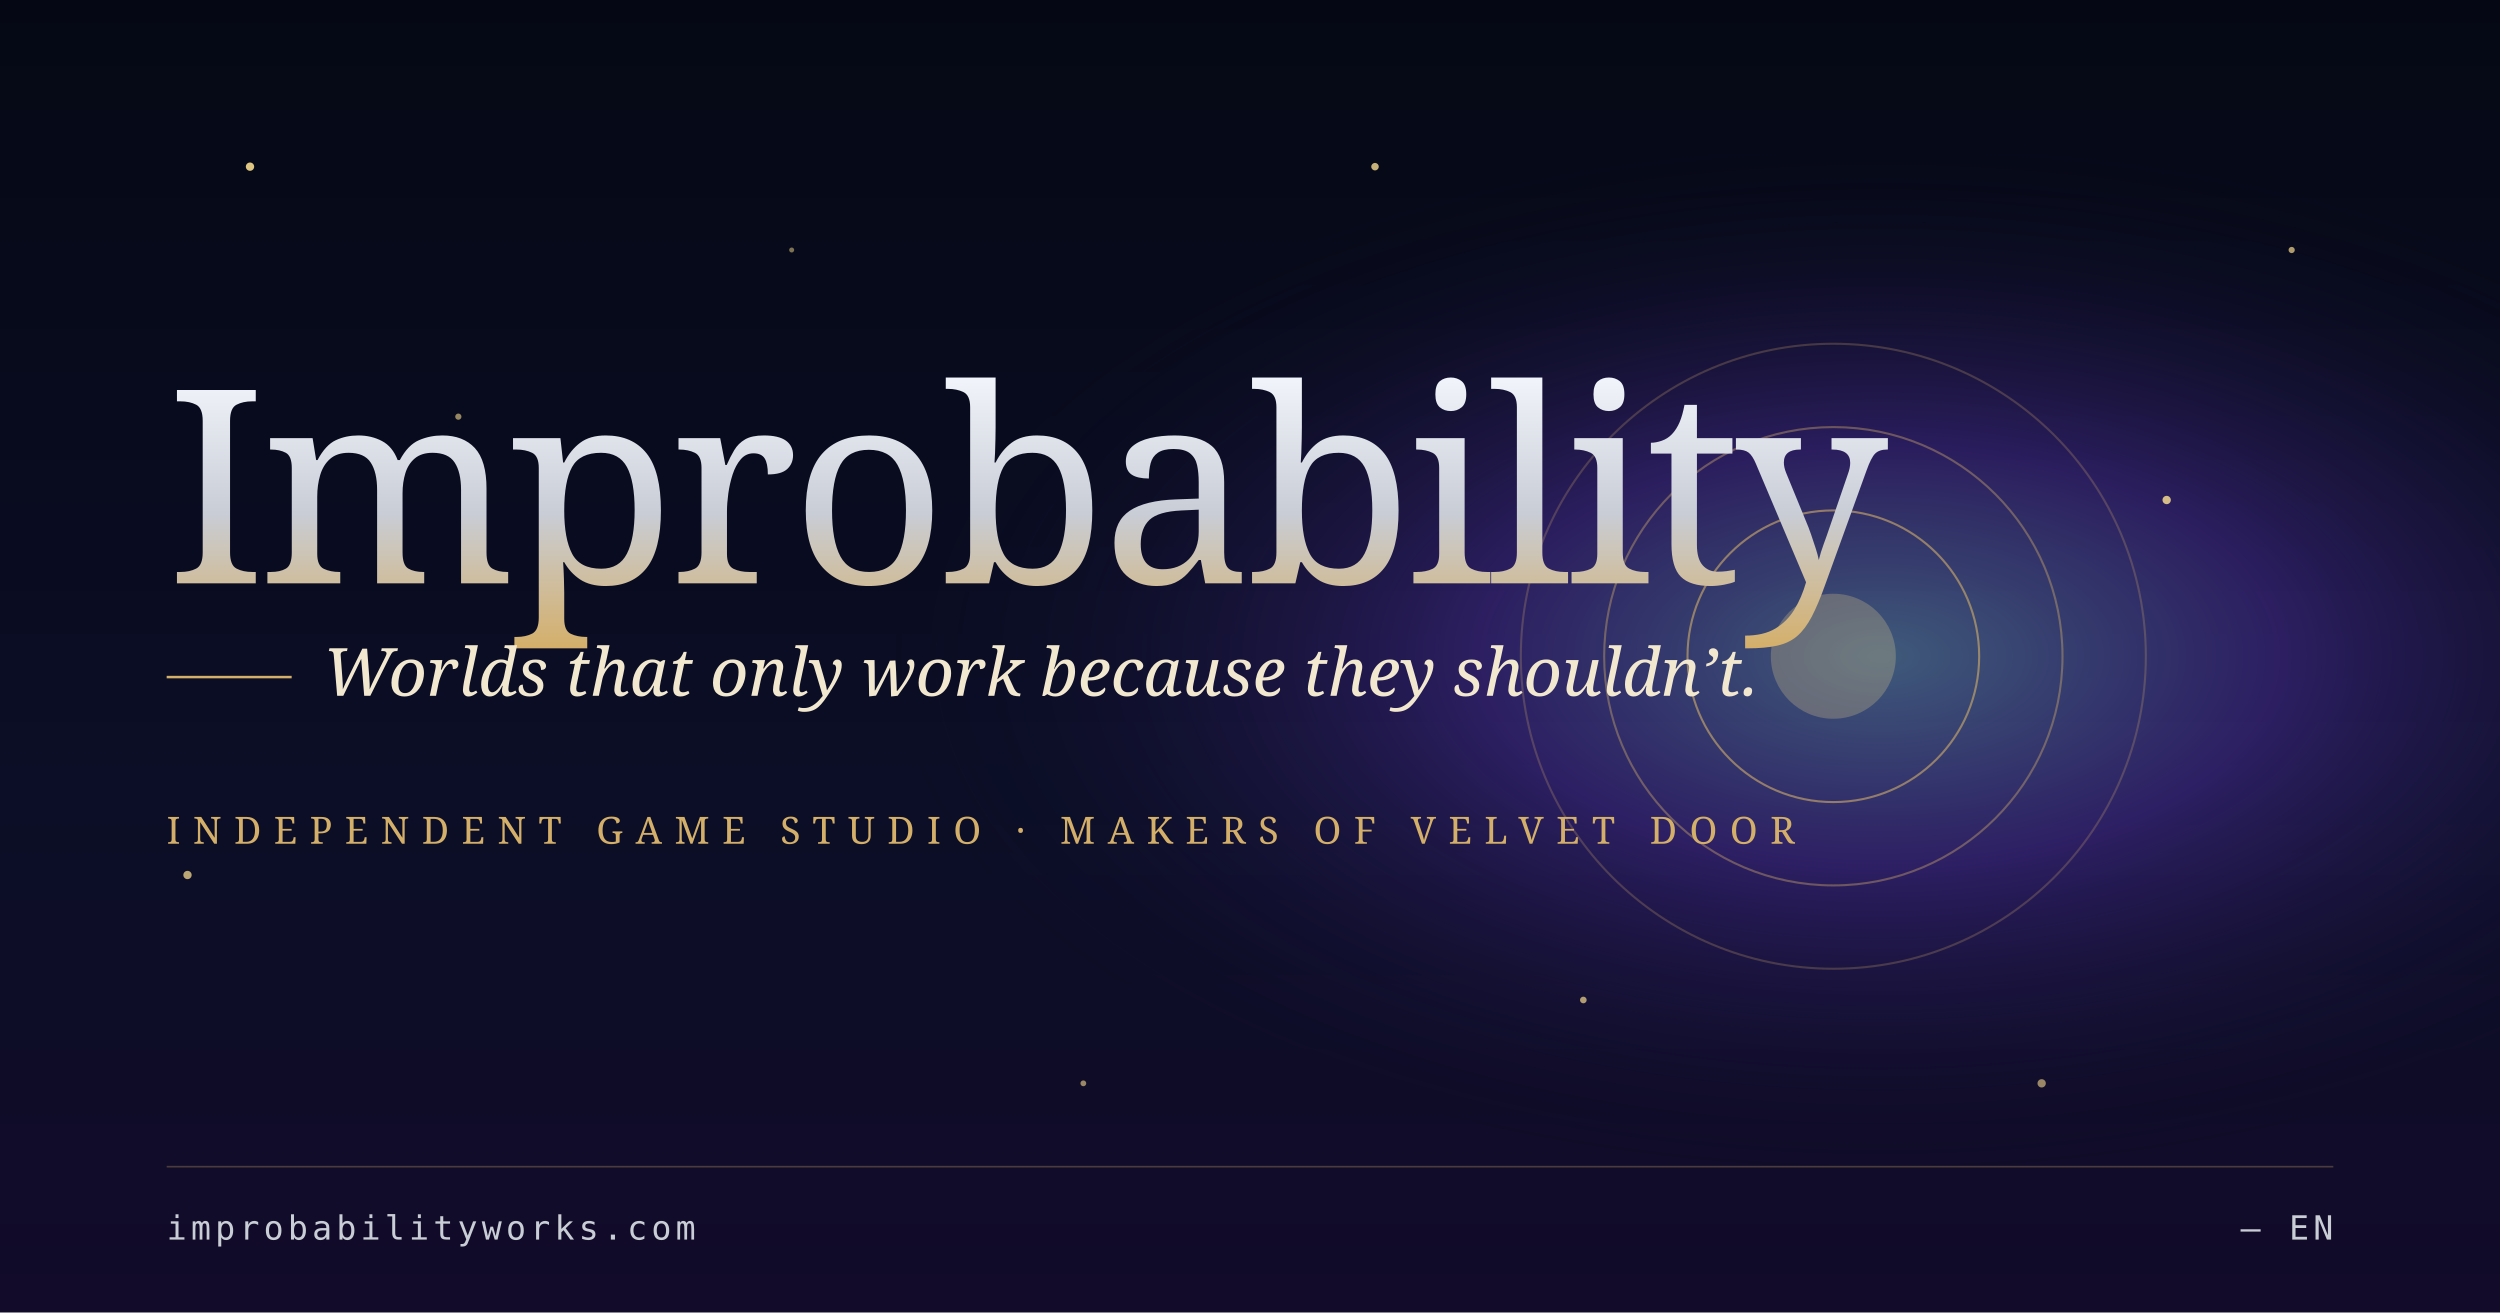
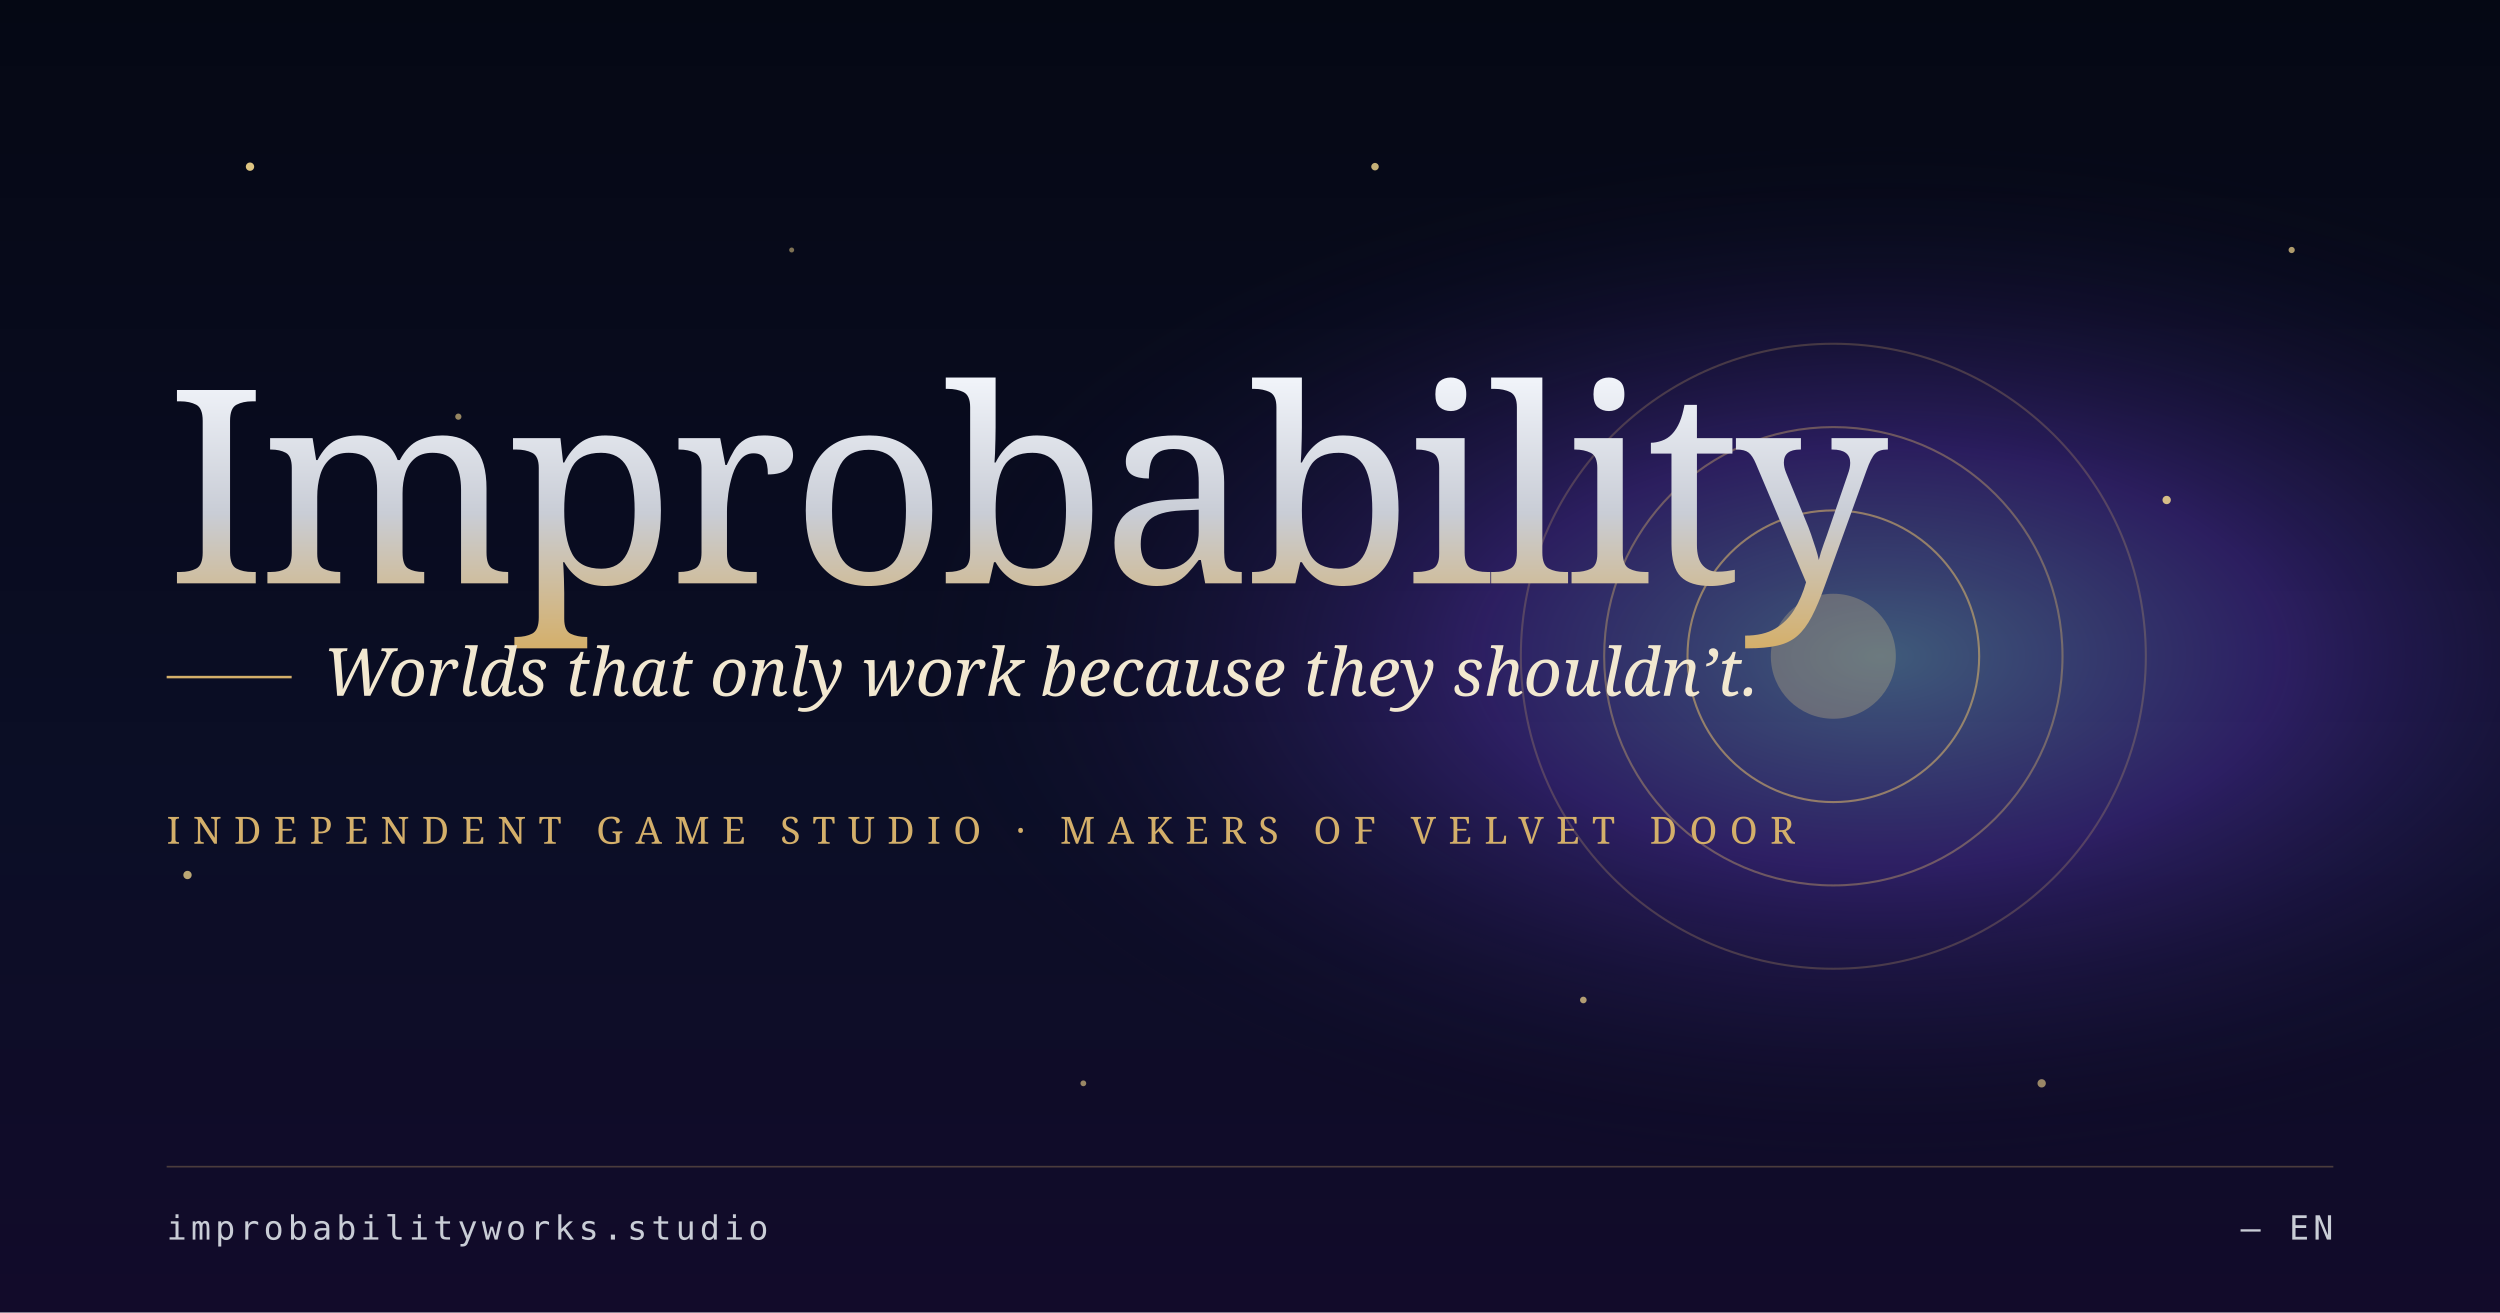
<svg xmlns="http://www.w3.org/2000/svg" viewBox="0 0 1200 630" width="1200" height="630">
  <defs>
    <linearGradient id="bg" x1="0" y1="0" x2="0" y2="1">
      <stop offset="0%" stop-color="#050814" />
      <stop offset="60%" stop-color="#0B0E26" />
      <stop offset="100%" stop-color="#120B2A" />
    </linearGradient>
    <radialGradient id="halo" cx="75%" cy="50%" r="40%">
      <stop offset="0%" stop-color="#8FD0FF" stop-opacity="0.4" />
      <stop offset="40%" stop-color="#6B3FD4" stop-opacity="0.35" />
      <stop offset="100%" stop-color="#050814" stop-opacity="0" />
    </radialGradient>
    <linearGradient id="title" x1="0" y1="0" x2="0" y2="1">
      <stop offset="0%" stop-color="#F1F4FA" />
      <stop offset="50%" stop-color="#C9CDD6" />
      <stop offset="100%" stop-color="#D4AF6A" />
    </linearGradient>
  </defs>
  <rect width="1200" height="630" fill="url(#bg)" />
  <rect width="1200" height="630" fill="url(#halo)" />
  <g fill="#F5D98E">
    <circle cx="120" cy="80" r="2" opacity="0.9" />
    <circle cx="220" cy="200" r="1.5" opacity="0.6" />
    <circle cx="90" cy="420" r="2" opacity="0.75" />
    <circle cx="380" cy="120" r="1.2" opacity="0.5" />
    <circle cx="660" cy="80" r="1.8" opacity="0.8" />
    <circle cx="980" cy="520" r="2" opacity="0.6" />
    <circle cx="1100" cy="120" r="1.5" opacity="0.7" />
    <circle cx="1040" cy="240" r="2" opacity="0.85" />
    <circle cx="520" cy="520" r="1.4" opacity="0.6" />
    <circle cx="760" cy="480" r="1.6" opacity="0.7" />
  </g>
  <g transform="translate(880,315)" fill="none" stroke="#D4AF6A">
    <circle r="150" stroke-opacity="0.25" stroke-width="1" />
    <circle r="110" stroke-opacity="0.4" stroke-width="1" />
    <circle r="70" stroke-opacity="0.6" stroke-width="1" />
    <circle r="30" fill="#F5D98E" fill-opacity="0.25" stroke="none" />
  </g>
  <text x="80" y="280" font-family="Fraunces, Georgia, serif" font-weight="400" font-size="130" letter-spacing="-3" fill="url(#title)">Improbability</text>
  <line x1="80" y1="325" x2="140" y2="325" stroke="#D4AF6A" stroke-width="1.2" />
  <text x="155" y="334" font-family="Fraunces, Georgia, serif" font-style="italic" font-size="32" fill="#F2E8D0">Worlds that only work because they shouldn’t.</text>
  <text x="80" y="405" font-family="Cinzel, Georgia, serif" font-size="18" letter-spacing="6" fill="#D4AF6A">INDEPENDENT GAME STUDIO · MAKERS OF VELVET DOOR</text>
  <line x1="80" y1="560" x2="1120" y2="560" stroke="#D4AF6A" stroke-opacity="0.3" stroke-width="0.8" />
-   <text x="80" y="595" font-family="'JetBrains Mono', monospace" font-size="16" letter-spacing="2" fill="#C9CDD6">improbabilityworks.com</text>
+   <text x="80" y="595" font-family="'JetBrains Mono', monospace" font-size="16" letter-spacing="2" fill="#C9CDD6">improbabilityworks.studio</text>
  <text x="1120" y="595" text-anchor="end" font-family="'JetBrains Mono', monospace" font-size="16" letter-spacing="2" fill="#C9CDD6">— EN</text>
</svg>
